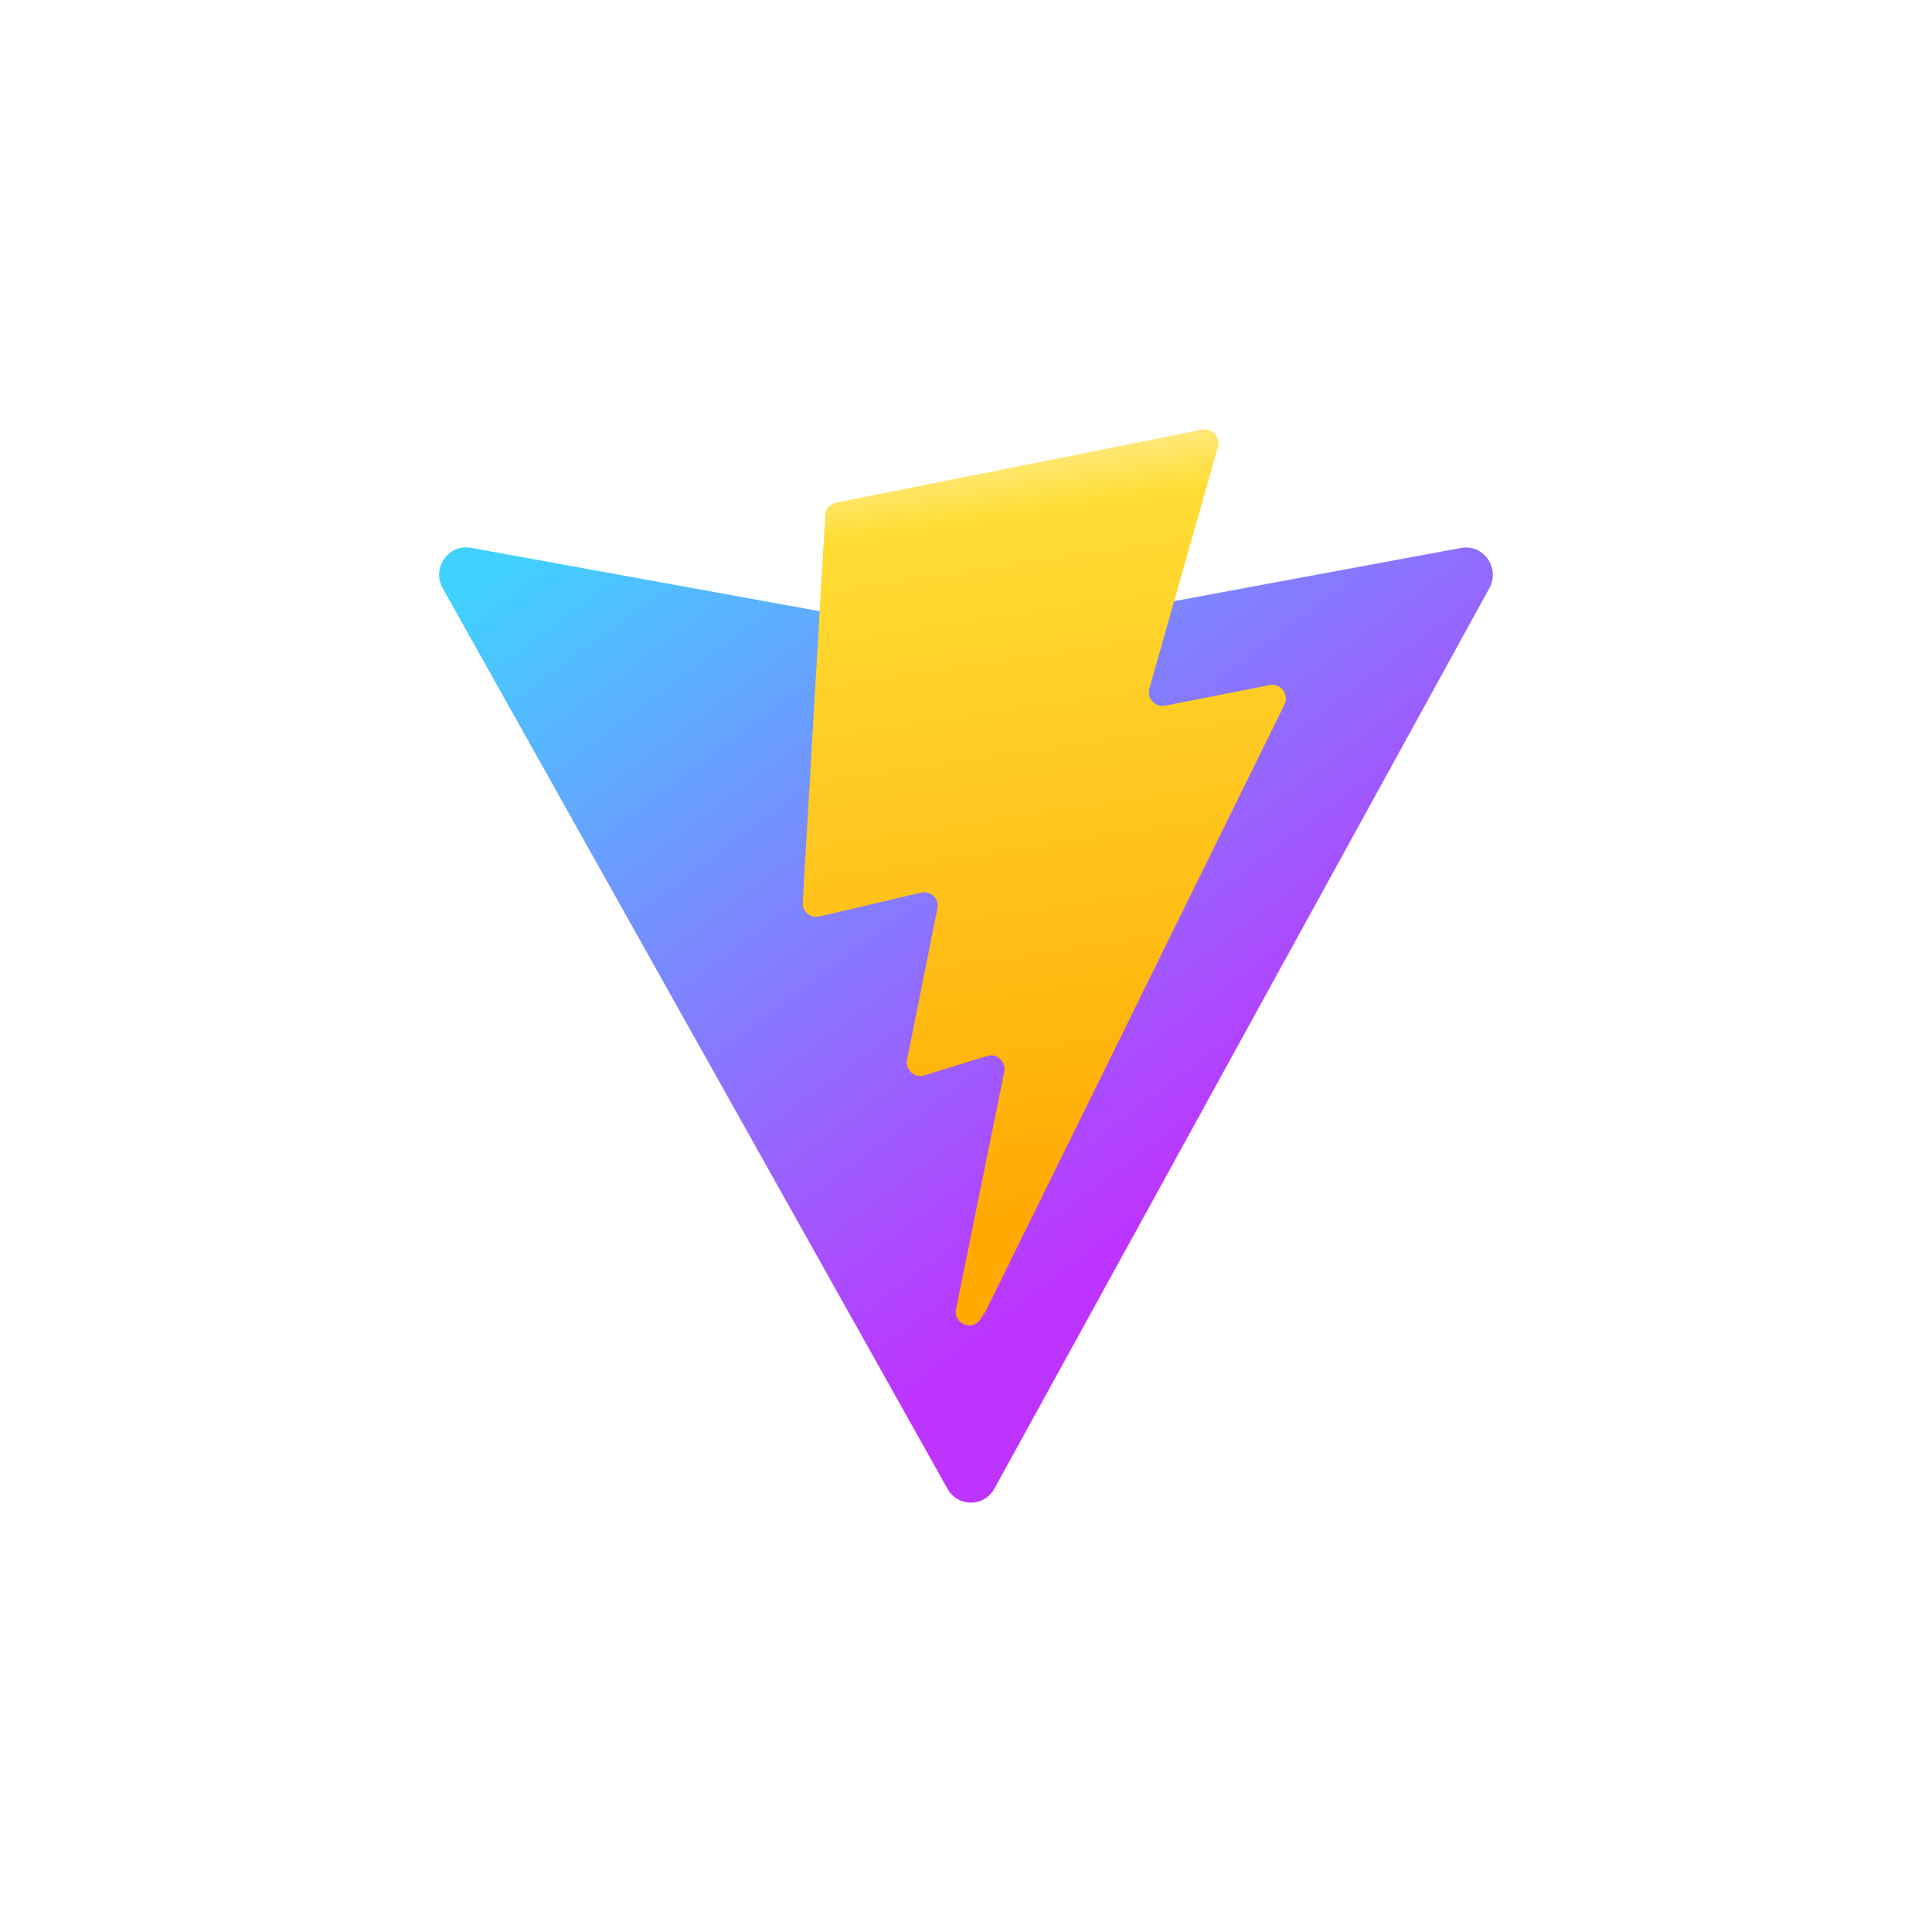
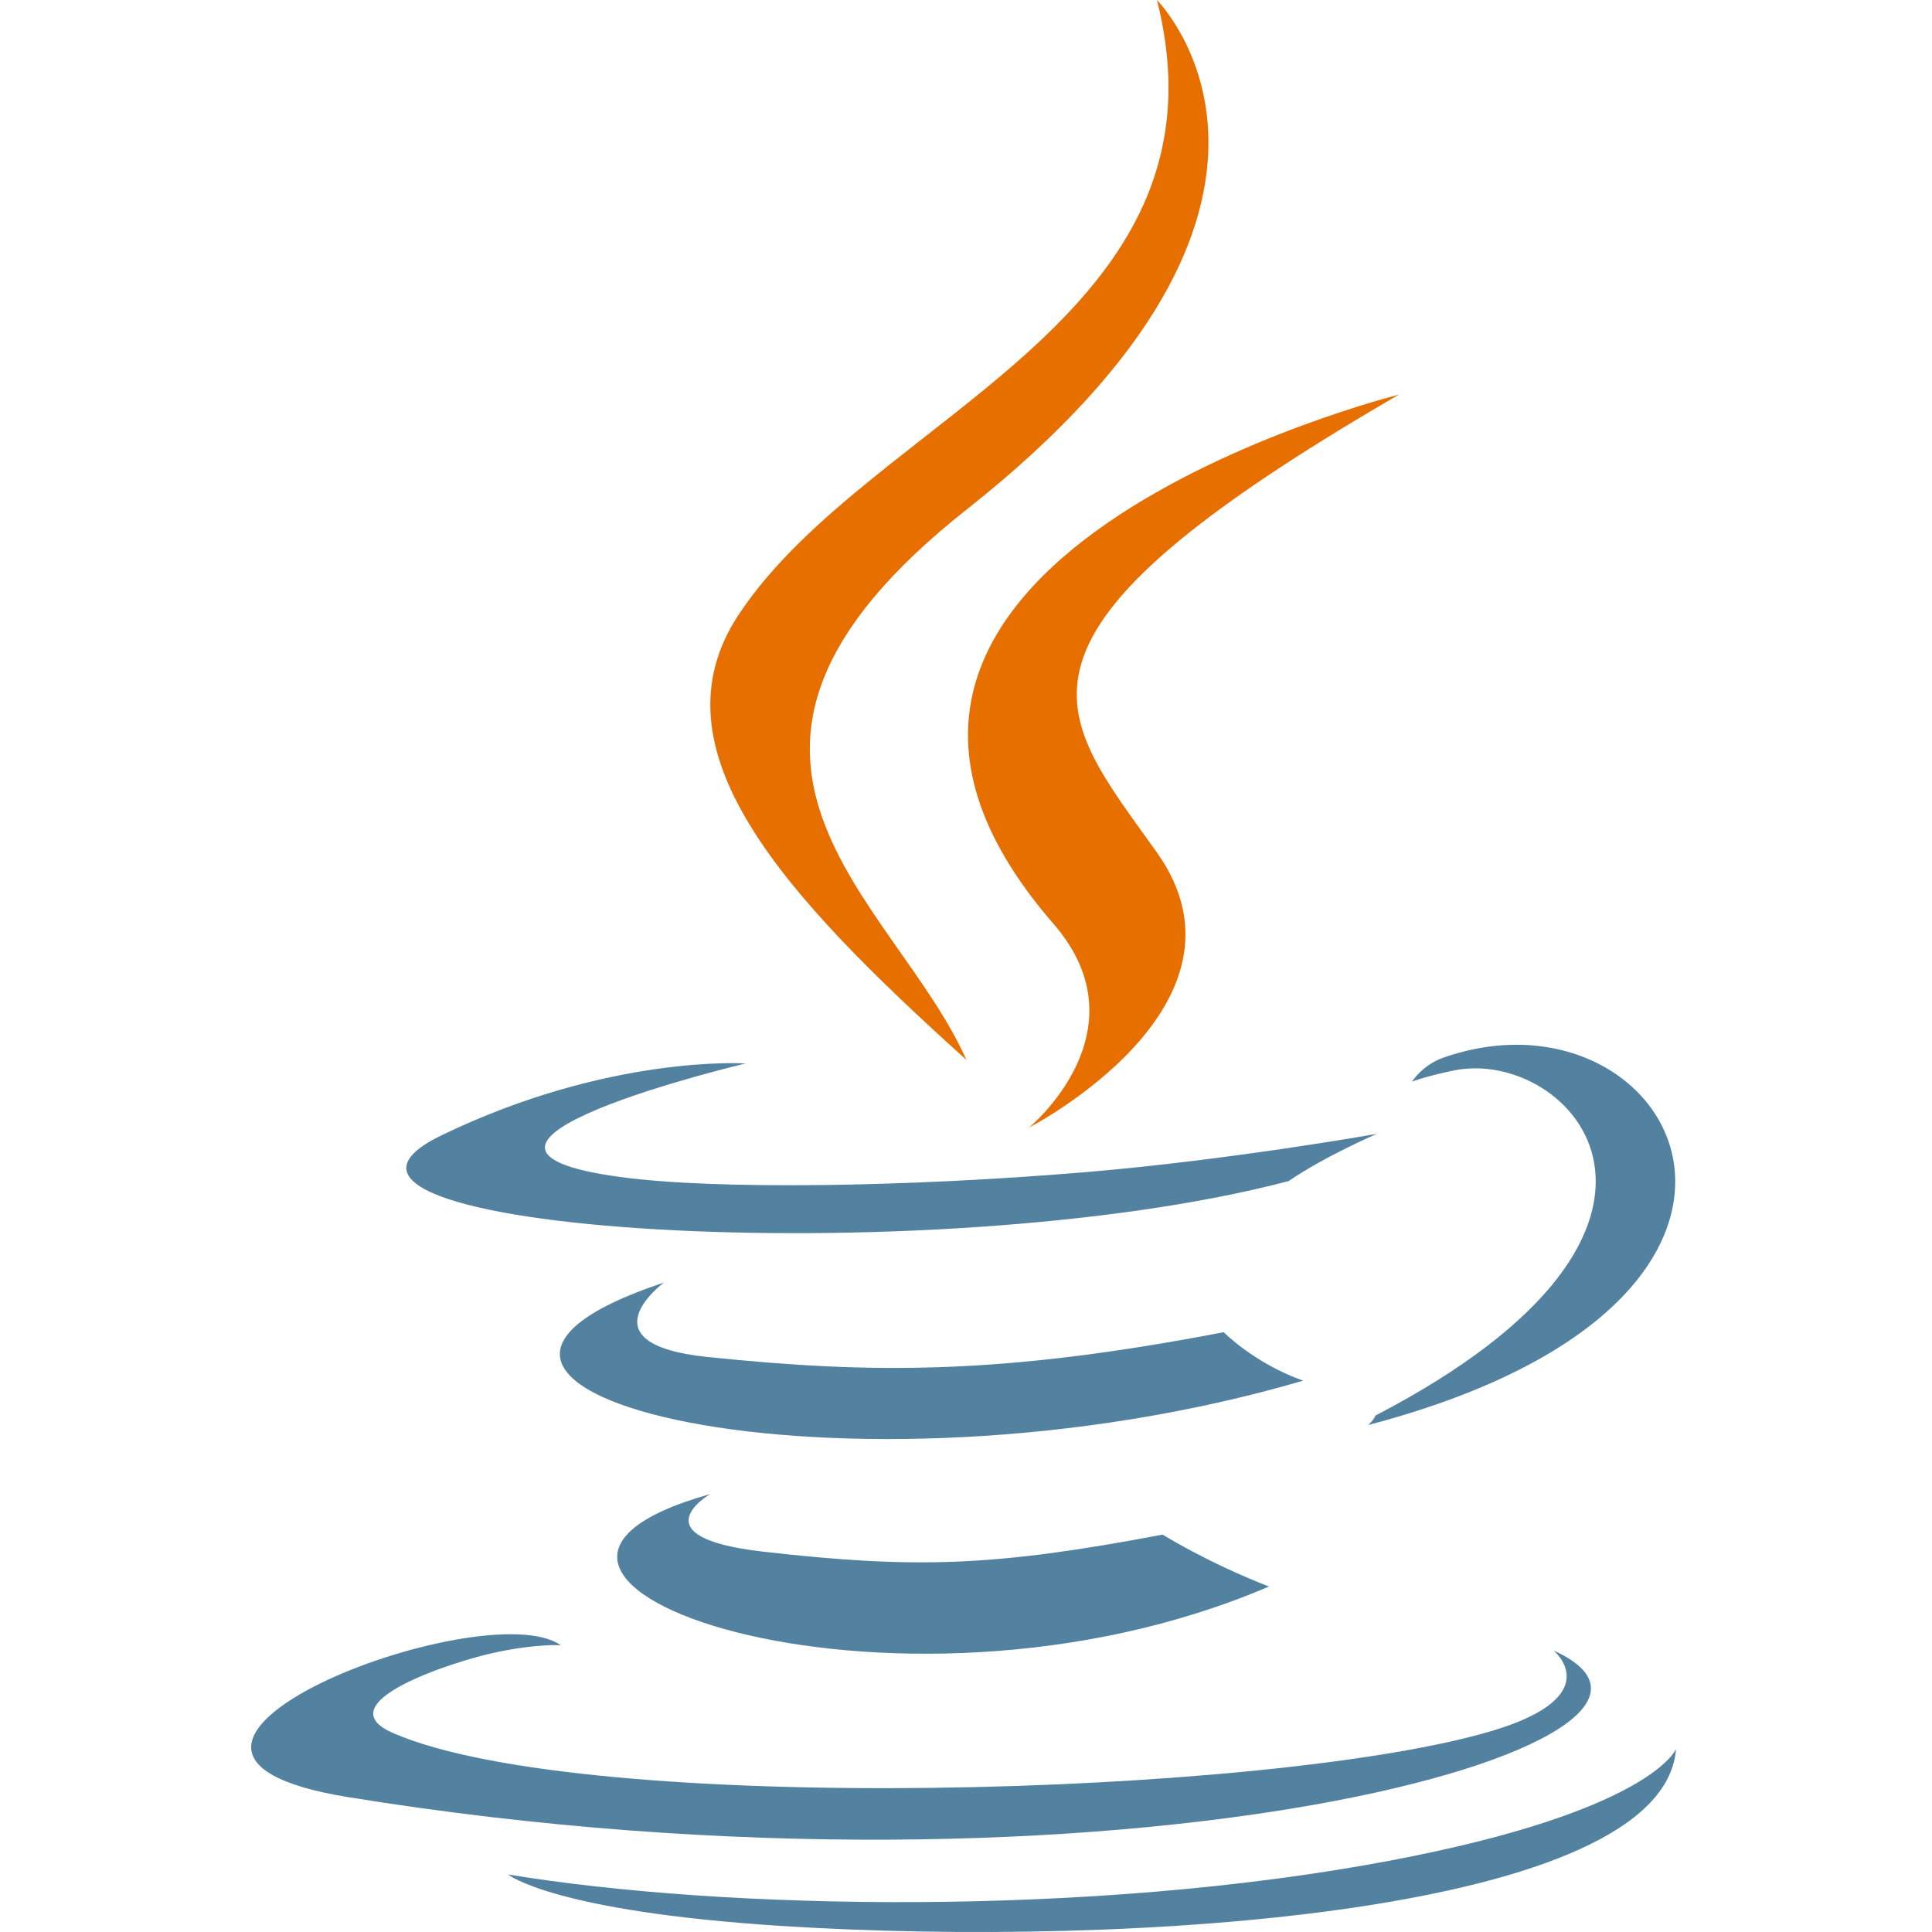
- <svg xmlns="http://www.w3.org/2000/svg" width="56" height="56" viewBox="0 0 56 56" fill="none">
-   <path d="M43.17 17.049L28.823 43.149C28.527 43.688 27.765 43.691 27.465 43.155L12.833 17.052C12.505 16.467 12.997 15.759 13.648 15.878L28.01 18.489C28.102 18.506 28.196 18.506 28.287 18.489L42.35 15.882C42.998 15.761 43.492 16.464 43.17 17.049Z" fill="url(#paint0_linear_1_5768)" />
-   <path d="M34.852 12.452L24.235 14.569C24.15 14.586 24.073 14.631 24.016 14.697C23.959 14.763 23.925 14.847 23.92 14.934L23.267 26.156C23.264 26.218 23.274 26.279 23.298 26.336C23.322 26.393 23.358 26.443 23.405 26.483C23.451 26.523 23.506 26.551 23.565 26.565C23.624 26.58 23.685 26.58 23.744 26.566L26.7 25.872C26.977 25.807 27.227 26.055 27.17 26.338L26.292 30.713C26.233 31.008 26.504 31.26 26.787 31.172L28.613 30.608C28.896 30.52 29.168 30.773 29.108 31.068L27.712 37.94C27.625 38.37 28.187 38.604 28.421 38.236L28.578 37.99L37.23 20.424C37.375 20.13 37.125 19.795 36.807 19.857L33.764 20.455C33.478 20.511 33.235 20.24 33.316 19.955L35.302 12.951C35.383 12.666 35.138 12.395 34.852 12.452H34.852Z" fill="url(#paint1_linear_1_5768)" />
-   <defs>
-     <linearGradient id="paint0_linear_1_5768" x1="12.476" y1="17.984" x2="28.296" y2="39.103" gradientUnits="userSpaceOnUse">
-       <stop stop-color="#41D1FF" />
-       <stop offset="1" stop-color="#BD34FE" />
-     </linearGradient>
-     <linearGradient id="paint1_linear_1_5768" x1="29.341" y1="13.027" x2="32.634" y2="35.225" gradientUnits="userSpaceOnUse">
-       <stop stop-color="#FFEA83" />
-       <stop offset="0.083" stop-color="#FFDD35" />
-       <stop offset="1" stop-color="#FFA800" />
-     </linearGradient>
-   </defs>
+ <svg xmlns="http://www.w3.org/2000/svg" width="100" height="100" viewBox="0 0 100 100" fill="none">
+   <g id="java">
+     <g id="java_2">
+       <path id="Vector" d="M36.753 77.336C36.753 77.336 32.931 79.558 39.472 80.31C47.397 81.214 51.446 81.084 60.179 79.431C60.179 79.431 62.475 80.871 65.681 82.118C46.105 90.508 21.377 81.632 36.753 77.336ZM34.361 66.387C34.361 66.387 30.075 69.56 36.62 70.237C45.085 71.11 51.77 71.182 63.337 68.954C63.337 68.954 64.938 70.576 67.453 71.463C43.785 78.385 17.422 72.009 34.361 66.387Z" fill="#5382A1" />
+       <path id="Vector_2" d="M54.527 47.815C59.35 53.369 53.259 58.366 53.259 58.366C53.259 58.366 65.507 52.044 59.882 44.126C54.629 36.743 50.6 33.074 72.41 20.425C72.41 20.425 38.176 28.975 54.527 47.815" fill="#E76F00" />
+       <path id="Vector_3" d="M80.418 85.434C80.418 85.434 83.245 87.764 77.303 89.567C66.004 92.99 30.273 94.023 20.347 89.703C16.779 88.151 23.471 85.997 25.575 85.544C27.77 85.069 29.025 85.157 29.025 85.157C25.057 82.362 3.377 90.646 18.012 93.018C57.926 99.491 90.77 90.104 80.418 85.434ZM38.59 55.044C38.59 55.044 20.416 59.361 32.154 60.928C37.111 61.592 46.991 61.441 56.194 60.67C63.716 60.036 71.269 58.687 71.269 58.687C71.269 58.687 68.616 59.823 66.698 61.133C48.241 65.987 12.588 63.729 22.852 58.764C31.532 54.568 38.59 55.044 38.59 55.044H38.59ZM71.194 73.268C89.955 63.518 81.281 54.15 75.226 55.412C73.742 55.721 73.08 55.988 73.08 55.988C73.08 55.988 73.631 55.125 74.683 54.752C86.661 50.541 95.874 67.172 70.817 73.759C70.817 73.759 71.107 73.5 71.194 73.268Z" fill="#5382A1" />
+       <path id="Vector_4" d="M59.882 0C59.882 0 70.273 10.395 50.027 26.377C33.793 39.199 46.325 46.509 50.021 54.861C40.544 46.311 33.589 38.784 38.255 31.779C45.103 21.496 64.074 16.51 59.882 0" fill="#E76F00" />
+       <path id="Vector_5" d="M40.434 99.686C58.443 100.839 86.097 99.046 86.752 90.525C86.752 90.525 85.493 93.755 71.869 96.321C56.498 99.213 37.54 98.876 26.296 97.022C26.296 97.022 28.598 98.927 40.434 99.686" fill="#5382A1" />
+     </g>
+   </g>
</svg>
